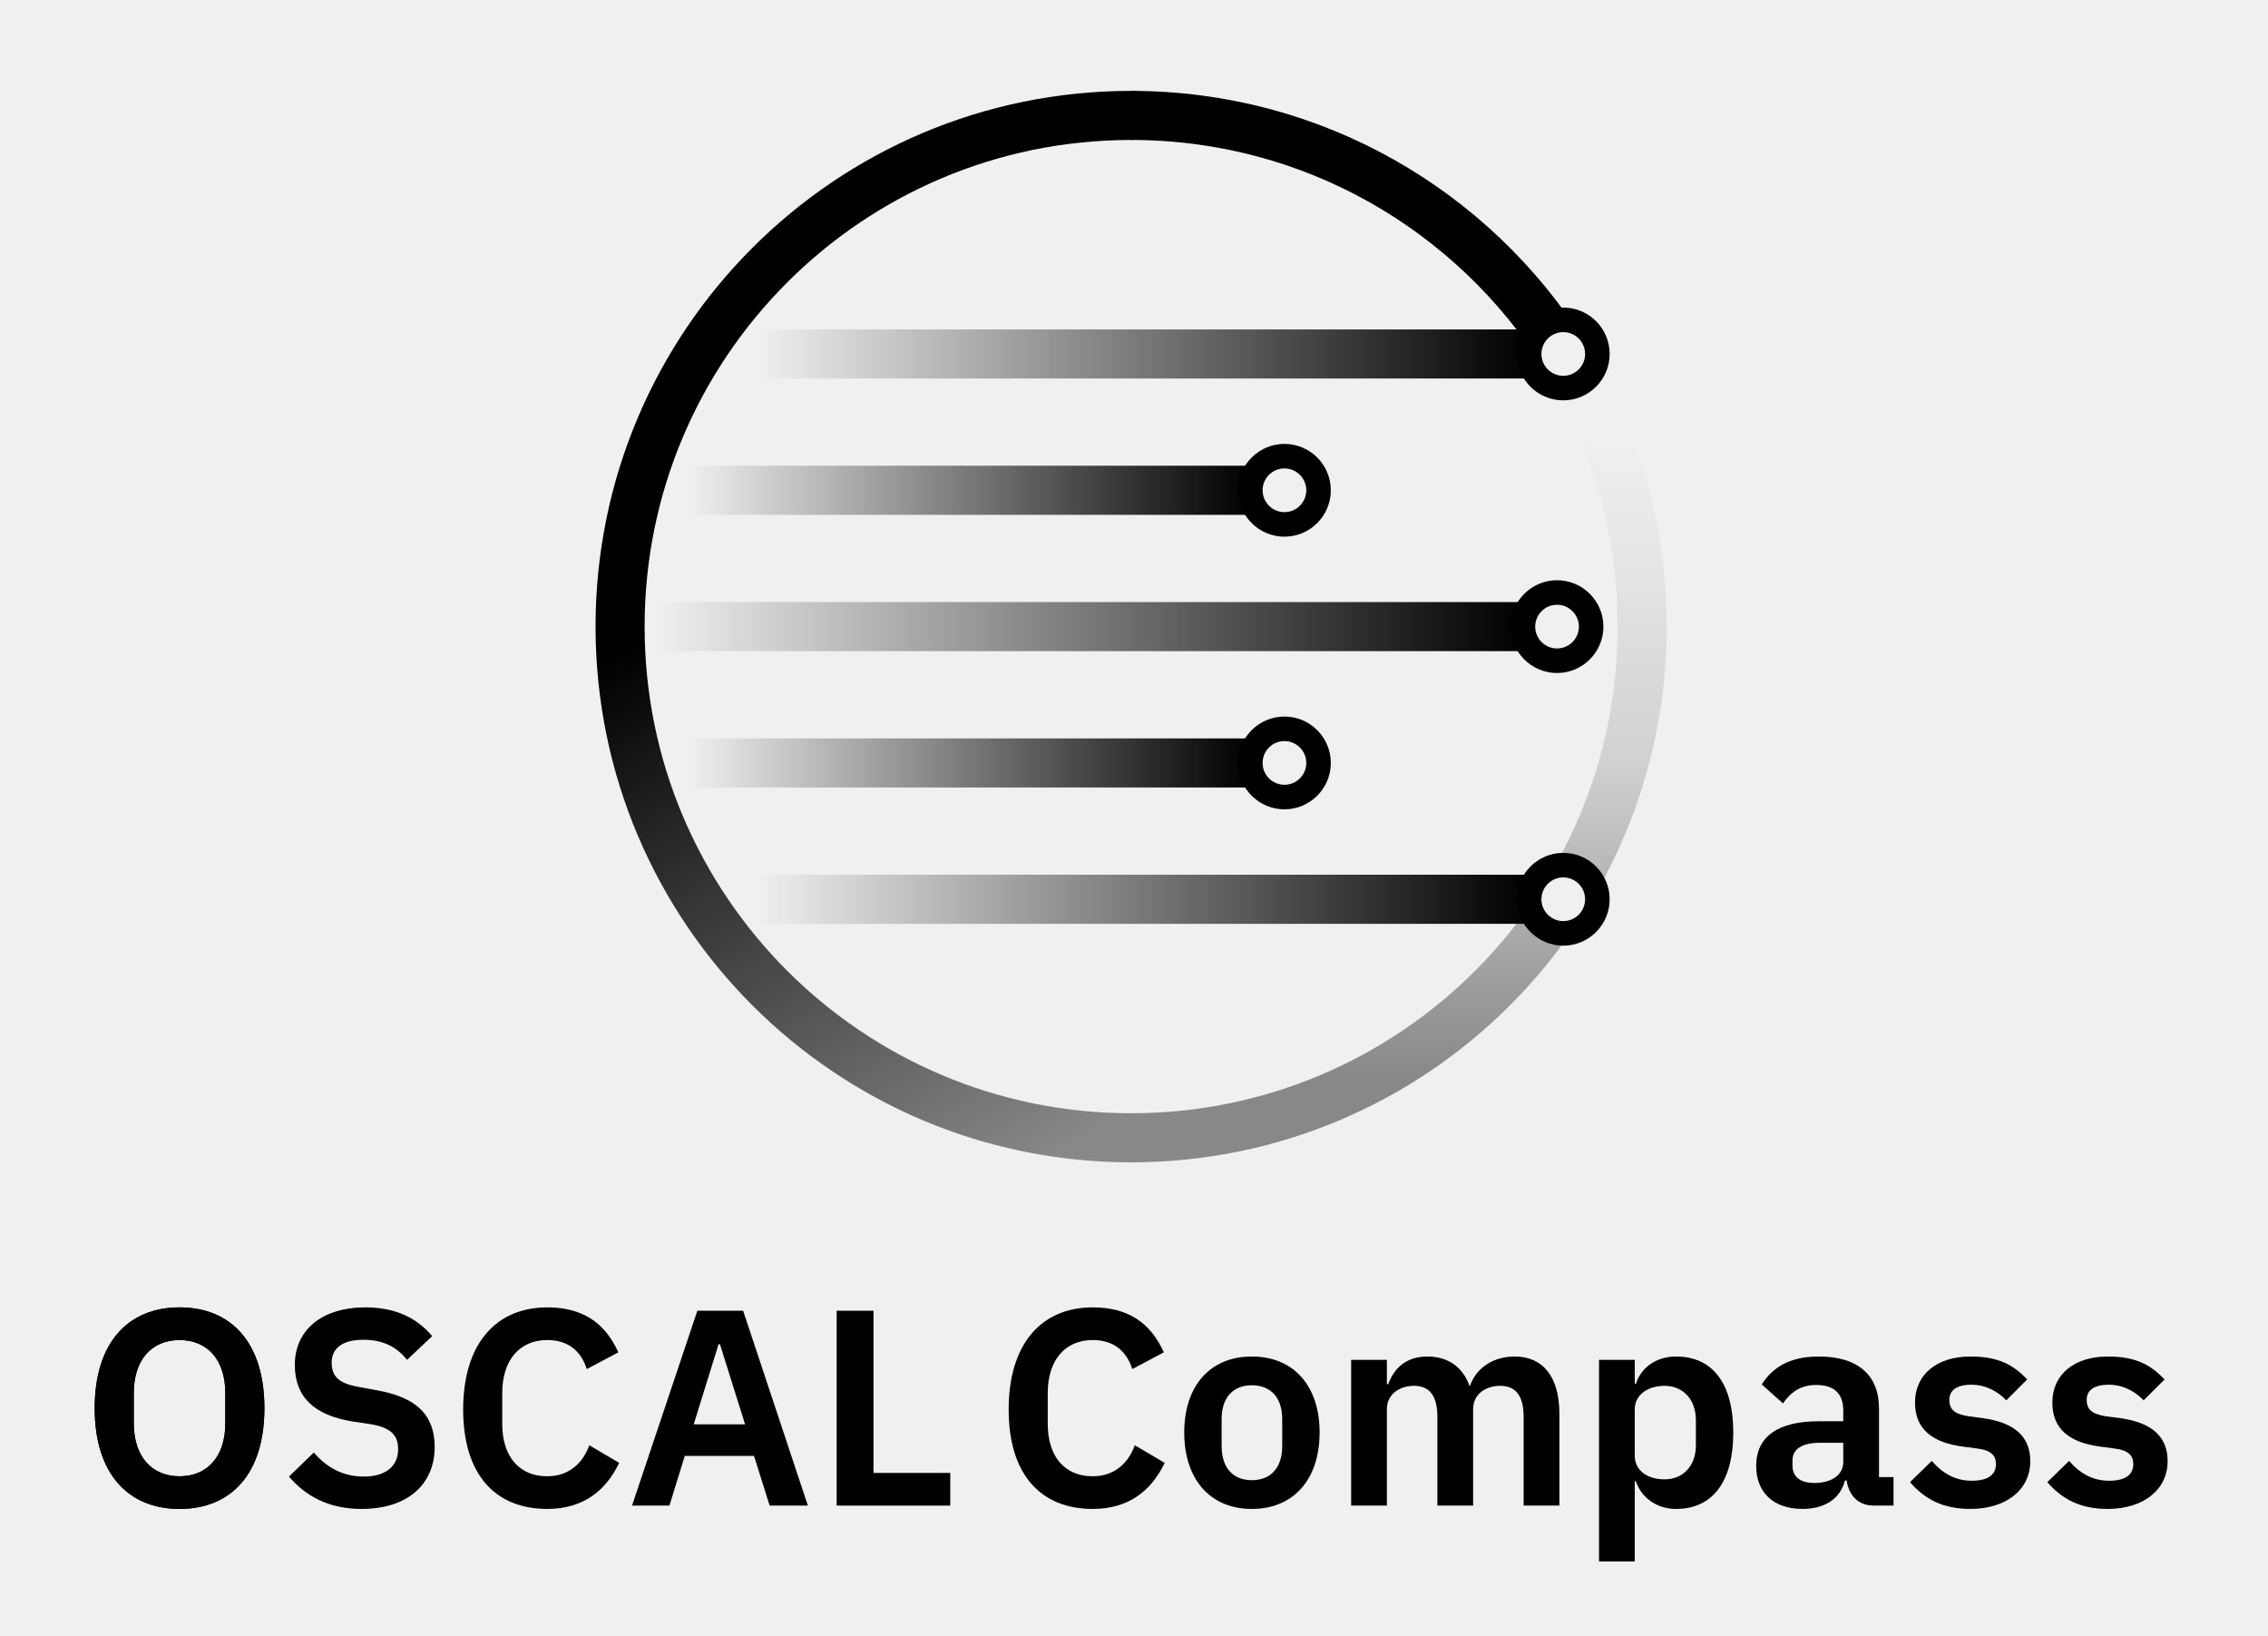
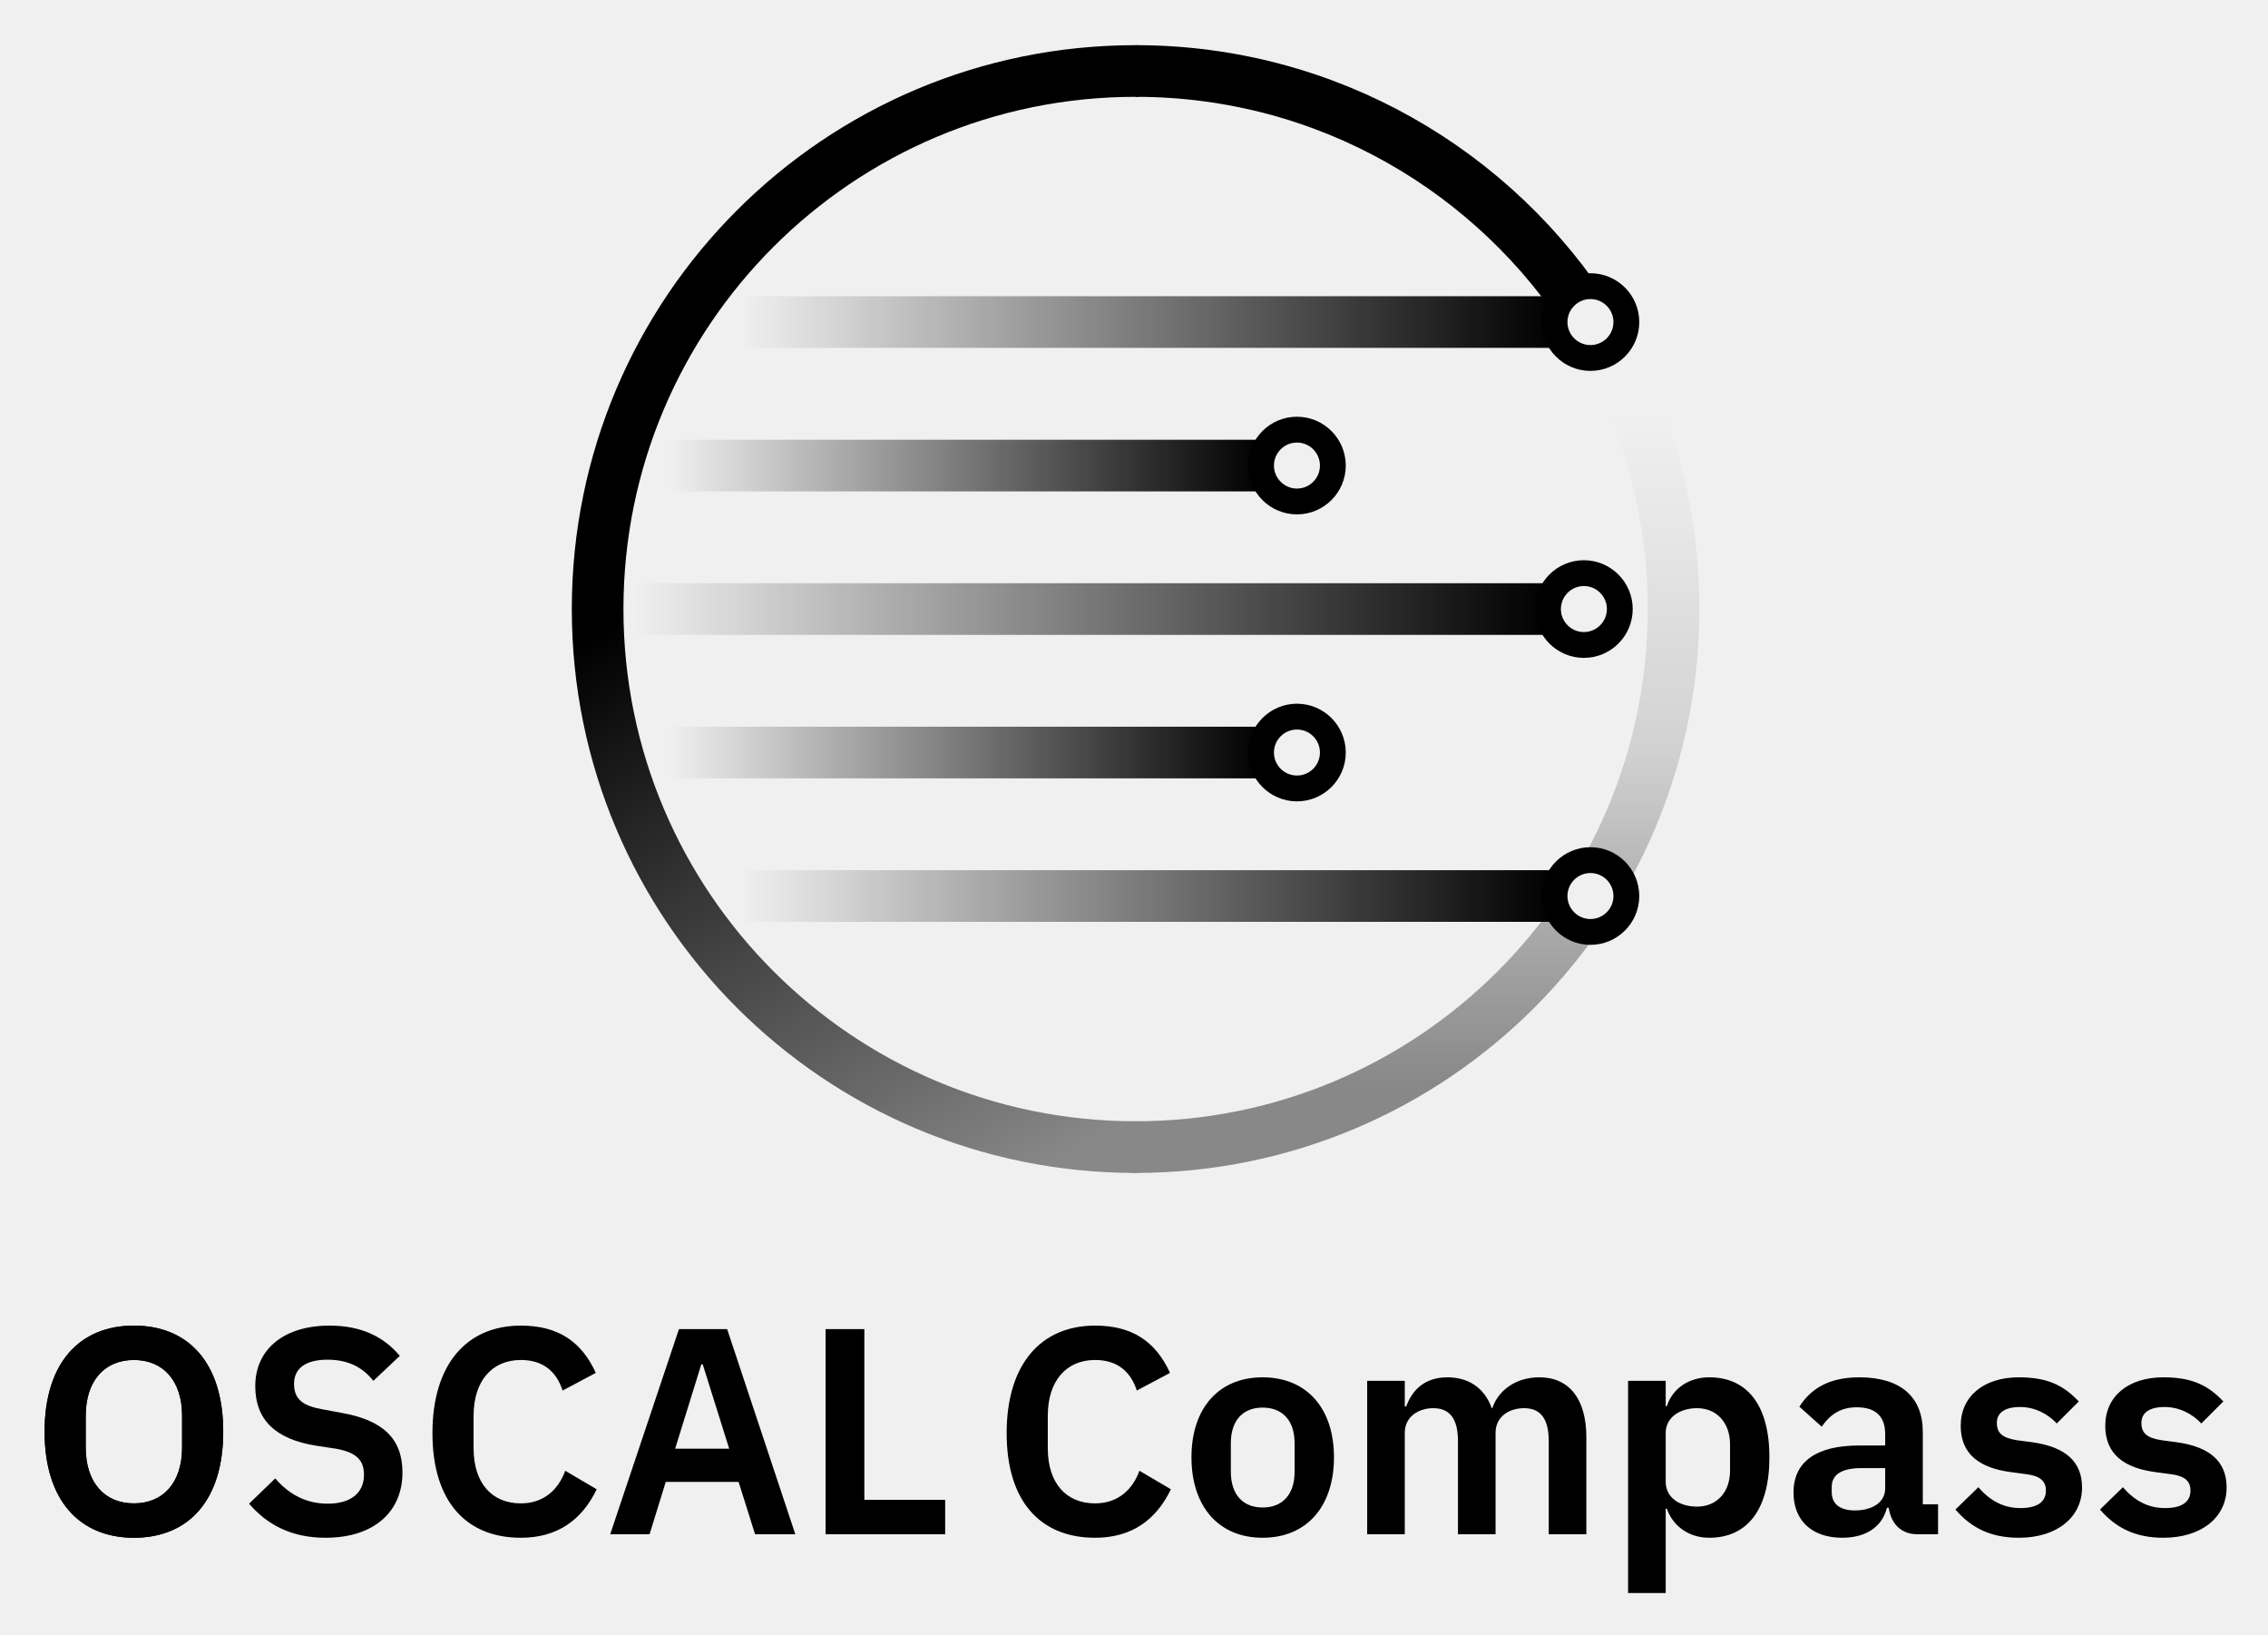
- <svg xmlns="http://www.w3.org/2000/svg" xmlns:xlink="http://www.w3.org/1999/xlink" id="Layer_1" data-name="Layer 1" width="520" height="375" viewBox="0 0 520 375">
+ <svg xmlns="http://www.w3.org/2000/svg" xmlns:xlink="http://www.w3.org/1999/xlink" role="img" viewBox="12.00 11.00 494.00 356.00">
  <defs>
-     <style>
-       .cls-1 {
-         stroke: url(#linear-gradient-3);
-       }
- 
-       .cls-1, .cls-2, .cls-3, .cls-4, .cls-5, .cls-6, .cls-7, .cls-8 {
-         fill: none;
-         stroke-width: 11.25px;
-       }
- 
-       .cls-1, .cls-2, .cls-3, .cls-4, .cls-6 {
-         stroke-linejoin: round;
-       }
- 
-       .cls-2 {
-         stroke: url(#linear-gradient-2);
-       }
- 
-       .cls-3 {
-         stroke: url(#linear-gradient-6);
-       }
- 
-       .cls-4 {
-         stroke: url(#linear-gradient-5);
-       }
- 
-       .cls-9 {
-         mask: url(#mask);
-       }
- 
-       .cls-5 {
-         stroke: #fff;
-       }
- 
-       .cls-5, .cls-7, .cls-8 {
-         stroke-miterlimit: 10;
-       }
- 
-       .cls-6 {
-         stroke: url(#linear-gradient);
-       }
- 
-       .cls-7 {
-         stroke: url(#linear-gradient-4);
-       }
- 
-       .cls-7, .cls-8 {
-         stroke-linecap: round;
-       }
- 
-       .cls-8 {
-         stroke: url(#linear-gradient-7);
-       }
-     </style>
-     <linearGradient id="linear-gradient" x1="173.421" y1="421.14" x2="350.599" y2="421.14" gradientTransform="translate(0 502.2798) scale(1 -1)" gradientUnits="userSpaceOnUse">
+     <linearGradient id="a" x1="173.421" x2="350.599" y1="421.14" y2="421.14" gradientTransform="matrix(1 0 0 -1 0 502.28)" gradientUnits="userSpaceOnUse">
      <stop offset="0" stop-color="#fff" stop-opacity="0" />
      <stop offset="1" stop-color="#fff" />
    </linearGradient>
-     <linearGradient id="linear-gradient-2" x1="157.778" y1="327.39" x2="286.706" y2="327.39" xlink:href="#linear-gradient" />
-     <linearGradient id="linear-gradient-3" x1="149.992" y1="358.64" x2="349.206" y2="358.64" xlink:href="#linear-gradient" />
-     <linearGradient id="linear-gradient-4" x1="317.938" y1="235.836" x2="317.938" y2="418.944" gradientTransform="translate(0 502.2798) scale(1 -1)" gradientUnits="userSpaceOnUse">
+     <linearGradient id="b" x1="157.778" x2="286.706" y1="327.39" y2="327.39" xlink:href="#a" />
+     <linearGradient id="c" x1="149.992" x2="349.206" y1="358.64" y2="358.64" xlink:href="#a" />
+     <linearGradient id="d" x1="317.938" x2="317.938" y1="235.836" y2="418.944" gradientTransform="matrix(1 0 0 -1 0 502.28)" gradientUnits="userSpaceOnUse">
      <stop offset=".1" stop-color="#6f6f6f" />
      <stop offset=".3" stop-color="#494949" />
      <stop offset=".5" stop-color="#212121" />
      <stop offset=".78" stop-color="#090909" />
-       <stop offset=".907" stop-color="#000" />
+       <stop offset=".907" />
    </linearGradient>
-     <linearGradient id="linear-gradient-5" x1="157.778" y1="389.89" x2="286.706" y2="389.89" xlink:href="#linear-gradient" />
-     <linearGradient id="linear-gradient-6" x1="173.456" y1="296.14" y2="296.14" xlink:href="#linear-gradient" />
-     <linearGradient id="linear-gradient-7" x1="287.523" y1="251.233" x2="172.56" y2="450.355" gradientTransform="translate(0 502.2798) scale(1 -1)" gradientUnits="userSpaceOnUse">
+     <linearGradient id="e" x1="157.778" x2="286.706" y1="389.89" y2="389.89" xlink:href="#a" />
+     <linearGradient id="f" x1="173.456" y1="296.14" y2="296.14" xlink:href="#a" />
+     <linearGradient id="g" x1="287.523" x2="172.56" y1="251.233" y2="450.355" gradientTransform="matrix(1 0 0 -1 0 502.28)" gradientUnits="userSpaceOnUse">
      <stop offset=".05" stop-color="#6f6f6f" />
      <stop offset=".7" stop-color="#fff" />
    </linearGradient>
-     <mask id="mask" x="134.349" y="18.64" width="250" height="250" maskUnits="userSpaceOnUse">
-       <g id="hexagon">
-         <g>
-           <g>
-             <line class="cls-6" x1="173.421" y1="81.14" x2="350.599" y2="81.14" />
-             <line class="cls-2" x1="157.778" y1="174.89" x2="286.706" y2="174.89" />
-             <line class="cls-1" x1="149.992" y1="143.64" x2="349.206" y2="143.64" />
-             <path class="cls-7" d="M259.349,260.818c64.714,0,117.179-52.464,117.179-117.179,0-19.749-4.883-38.355-13.512-54.679" />
-             <line class="cls-4" x1="157.778" y1="112.39" x2="286.706" y2="112.39" />
-             <path class="cls-5" d="M358.492,81.14c-20.75-32.857-57.393-54.679-99.143-54.679" />
-             <line class="cls-3" x1="173.456" y1="206.14" x2="350.599" y2="206.14" />
-             <path class="cls-8" d="M259.349,26.461c-64.714,0-117.179,52.464-117.179,117.179s52.464,117.179,117.179,117.179" />
-           </g>
-           <g>
-             <path d="M366.206,206.14c0,4.321-3.5,7.821-7.821,7.821s-7.821-3.5-7.821-7.821,3.5-7.821,7.821-7.821,7.821,3.5,7.821,7.821Z" />
-             <path d="M366.206,81.14c0,4.321-3.5,7.821-7.821,7.821s-7.821-3.5-7.821-7.821,3.5-7.821,7.821-7.821,7.821,3.5,7.821,7.821Z" />
-           </g>
-         </g>
+     <mask id="h" width="250" height="250" x="134.349" y="18.64" maskUnits="userSpaceOnUse">
+       <g fill="none" stroke-width="11.25">
+         <path stroke="url(#a)" stroke-linejoin="round" d="M173.421 81.14h177.178" />
+         <path stroke="url(#b)" stroke-linejoin="round" d="M157.778 174.89h128.928" />
+         <path stroke="url(#c)" stroke-linejoin="round" d="M149.992 143.64h199.214" />
+         <path stroke="url(#d)" stroke-linecap="round" stroke-miterlimit="10" d="M259.349 260.818c64.714 0 117.179-52.464 117.179-117.179 0-19.749-4.883-38.355-13.512-54.679" />
+         <path stroke="url(#e)" stroke-linejoin="round" d="M157.778 112.39h128.928" />
+         <path stroke="#fff" stroke-miterlimit="10" d="M358.492 81.14c-20.75-32.857-57.393-54.679-99.143-54.679" />
+         <path stroke="url(#f)" stroke-linejoin="round" d="M173.456 206.14h177.143" />
+         <path stroke="url(#g)" stroke-linecap="round" stroke-miterlimit="10" d="M259.349 26.461c-64.714 0-117.179 52.464-117.179 117.179s52.464 117.179 117.179 117.179" />
      </g>
+       <path d="M366.206 206.14c0 4.321-3.5 7.821-7.821 7.821s-7.821-3.5-7.821-7.821 3.5-7.821 7.821-7.821 7.821 3.5 7.821 7.821zm0-125c0 4.321-3.5 7.821-7.821 7.821s-7.821-3.5-7.821-7.821 3.5-7.821 7.821-7.821 7.821 3.5 7.821 7.821z" />
    </mask>
  </defs>
+   <g mask="url(#h)">
+     <path d="M134.349 18.64v250h250v-250h-250z" data-name="hexagon" />
+   </g>
+   <path d="M358.421 216.774c-5.864 0-10.634-4.771-10.634-10.634s4.771-10.634 10.634-10.634 10.634 4.771 10.634 10.634-4.77 10.634-10.634 10.634zm0-15.643c-2.762 0-5.009 2.247-5.009 5.009s2.247 5.009 5.009 5.009 5.009-2.247 5.009-5.009-2.247-5.009-5.009-5.009zm-63.929-15.607c-5.864 0-10.634-4.771-10.634-10.634s4.771-10.634 10.634-10.634 10.634 4.771 10.634 10.634-4.77 10.634-10.634 10.634zm0-15.643c-2.762 0-5.009 2.247-5.009 5.009s2.247 5.009 5.009 5.009 5.009-2.247 5.009-5.009-2.247-5.009-5.009-5.009zm62.5-15.607c-5.864 0-10.634-4.771-10.634-10.634s4.771-10.634 10.634-10.634 10.634 4.77 10.634 10.634-4.77 10.634-10.634 10.634zm0-15.643c-2.762 0-5.009 2.247-5.009 5.009s2.247 5.009 5.009 5.009 5.009-2.247 5.009-5.009-2.247-5.009-5.009-5.009zm-62.5-15.607c-5.864 0-10.634-4.77-10.634-10.634s4.771-10.634 10.634-10.634 10.634 4.77 10.634 10.634-4.77 10.634-10.634 10.634zm0-15.643c-2.762 0-5.009 2.247-5.009 5.009s2.247 5.009 5.009 5.009 5.009-2.247 5.009-5.009-2.247-5.009-5.009-5.009zm63.929-15.607c-5.864 0-10.634-4.77-10.634-10.634s4.771-10.634 10.634-10.634 10.634 4.77 10.634 10.634-4.77 10.634-10.634 10.634zm0-15.643c-2.762 0-5.009 2.247-5.009 5.009s2.247 5.009 5.009 5.009 5.009-2.247 5.009-5.009-2.247-5.009-5.009-5.009z" />
  <g>
-     <g class="cls-9">
-       <polygon id="hexagon-2" data-name="hexagon" points="134.349 18.64 134.349 268.64 384.349 268.64 384.349 18.64 134.349 18.64" />
-     </g>
-     <path d="M358.421,216.774c-5.864,0-10.634-4.771-10.634-10.634s4.771-10.634,10.634-10.634,10.634,4.771,10.634,10.634-4.77,10.634-10.634,10.634ZM358.421,201.131c-2.762,0-5.009,2.247-5.009,5.009s2.247,5.009,5.009,5.009,5.009-2.247,5.009-5.009-2.247-5.009-5.009-5.009ZM294.492,185.524c-5.864,0-10.634-4.771-10.634-10.634s4.771-10.634,10.634-10.634,10.634,4.771,10.634,10.634-4.77,10.634-10.634,10.634ZM294.492,169.881c-2.762,0-5.009,2.247-5.009,5.009s2.247,5.009,5.009,5.009,5.009-2.247,5.009-5.009-2.247-5.009-5.009-5.009ZM356.992,154.274c-5.864,0-10.634-4.771-10.634-10.634s4.771-10.634,10.634-10.634,10.634,4.77,10.634,10.634-4.77,10.634-10.634,10.634ZM356.992,138.631c-2.762,0-5.009,2.247-5.009,5.009s2.247,5.009,5.009,5.009,5.009-2.247,5.009-5.009-2.247-5.009-5.009-5.009ZM294.492,123.024c-5.864,0-10.634-4.77-10.634-10.634s4.771-10.634,10.634-10.634,10.634,4.77,10.634,10.634-4.77,10.634-10.634,10.634ZM294.492,107.381c-2.762,0-5.009,2.247-5.009,5.009s2.247,5.009,5.009,5.009,5.009-2.247,5.009-5.009-2.247-5.009-5.009-5.009ZM358.421,91.774c-5.864,0-10.634-4.77-10.634-10.634s4.771-10.634,10.634-10.634,10.634,4.77,10.634,10.634-4.77,10.634-10.634,10.634ZM358.421,76.131c-2.762,0-5.009,2.247-5.009,5.009s2.247,5.009,5.009,5.009,5.009-2.247,5.009-5.009-2.247-5.009-5.009-5.009Z" />
-   </g>
-   <g>
-     <g>
-       <path d="M231.261,323.115c0-15.039,7.488-23.422,19.263-23.422,8,0,13.183,3.392,16.319,10.303l-7.231,3.84c-1.28-3.968-4.096-6.655-9.087-6.655-6.271,0-10.303,4.544-10.303,12.159v7.039c0,7.68,4.032,12.031,10.303,12.031,5.056,0,8.191-3.071,9.664-7.104l6.847,4.032c-3.2,6.655-8.511,10.559-16.511,10.559-11.775,0-19.263-7.743-19.263-22.782Z" />
-       <path d="M271.517,328.363c0-10.688,5.952-17.407,15.487-17.407,9.6,0,15.551,6.72,15.551,17.407,0,10.751-5.951,17.534-15.551,17.534-9.535,0-15.487-6.783-15.487-17.534ZM293.979,331.498v-6.208c0-4.991-2.688-7.743-6.976-7.743-4.224,0-6.911,2.752-6.911,7.743v6.208c0,5.056,2.688,7.808,6.911,7.808,4.288,0,6.976-2.752,6.976-7.808Z" />
-       <path d="M309.789,345.129v-33.405h8.191v5.567h.319c1.28-3.519,3.968-6.336,8.96-6.336,4.543,0,8.063,2.24,9.663,6.72h.128c1.216-3.712,4.928-6.72,10.239-6.72,6.527,0,10.239,4.736,10.239,13.056v21.118h-8.191v-20.286c0-4.8-1.728-7.168-5.376-7.168-3.199,0-6.207,1.792-6.207,5.376v22.078h-8.191v-20.286c0-4.8-1.728-7.168-5.376-7.168-3.136,0-6.207,1.792-6.207,5.376v22.078h-8.191Z" />
-       <path d="M366.621,311.724h8.191v5.503h.256c1.216-3.84,4.8-6.271,9.215-6.271,8.447,0,13.119,6.271,13.119,17.407,0,11.199-4.672,17.534-13.119,17.534-4.415,0-7.936-2.56-9.215-6.335h-.256v18.366h-8.191v-46.204ZM388.827,331.306v-5.76c0-4.735-2.944-7.871-7.168-7.871-3.903,0-6.847,2.112-6.847,5.376v10.623c0,3.456,2.943,5.439,6.847,5.439,4.224,0,7.168-3.071,7.168-7.808Z" />
-       <path d="M402.652,336.042c0-6.848,5.184-10.239,14.271-10.239h5.695v-2.433c0-3.711-1.855-5.888-6.207-5.888-3.84,0-6.016,1.92-7.616,4.225l-4.863-4.353c2.432-3.839,6.336-6.399,13.055-6.399,9.023,0,13.823,4.288,13.823,11.903v15.743h3.328v6.527h-4.544c-3.519,0-5.695-2.304-6.207-5.76h-.385c-1.088,4.288-4.735,6.527-9.727,6.527-6.784,0-10.624-3.903-10.624-9.854ZM422.619,335.146v-4.416h-5.247c-4.288,0-6.4,1.473-6.4,4.096v1.089c0,2.688,1.856,4.031,5.056,4.031,3.648,0,6.592-1.664,6.592-4.8Z" />
-       <path d="M437.917,339.753l4.992-4.863c2.432,2.815,5.375,4.544,9.151,4.544,3.903,0,5.567-1.473,5.567-3.84,0-1.92-1.152-3.136-4.096-3.519l-3.328-.448c-7.167-.896-11.135-4.032-11.135-10.111,0-6.464,5.056-10.56,12.671-10.56,6.527,0,9.855,1.92,13.055,5.248l-4.8,4.8c-1.919-2.048-4.735-3.584-7.999-3.584-3.519,0-5.056,1.408-5.056,3.456,0,2.239,1.216,3.264,4.352,3.775l3.392.448c7.296,1.023,10.815,4.287,10.815,9.855,0,6.463-5.439,10.942-13.759,10.942-6.336,0-10.495-2.304-13.823-6.144Z" />
-       <path d="M469.405,339.753l4.991-4.863c2.432,2.815,5.376,4.544,9.151,4.544,3.903,0,5.567-1.473,5.567-3.84,0-1.92-1.151-3.136-4.096-3.519l-3.327-.448c-7.168-.896-11.136-4.032-11.136-10.111,0-6.464,5.056-10.56,12.671-10.56,6.528,0,9.855,1.92,13.056,5.248l-4.8,4.8c-1.92-2.048-4.735-3.584-7.999-3.584-3.521,0-5.056,1.408-5.056,3.456,0,2.239,1.216,3.264,4.352,3.775l3.392.448c7.295,1.023,10.815,4.287,10.815,9.855,0,6.463-5.44,10.942-13.76,10.942-6.335,0-10.495-2.304-13.822-6.144Z" />
-     </g>
-     <g>
-       <path d="M21.711,322.795c0-15.104,7.744-23.102,19.455-23.102,11.775,0,19.455,7.999,19.455,23.102s-7.679,23.102-19.455,23.102c-11.711,0-19.455-7.999-19.455-23.102ZM51.661,326.25v-6.911c0-7.615-4.096-12.159-10.495-12.159s-10.495,4.544-10.495,12.159v6.911c0,7.615,4.096,12.159,10.495,12.159s10.495-4.544,10.495-12.159Z" />
-       <path d="M21.711,322.795c0-15.104,7.744-23.102,19.455-23.102,11.775,0,19.455,7.999,19.455,23.102s-7.679,23.102-19.455,23.102c-11.711,0-19.455-7.999-19.455-23.102ZM51.661,326.25v-6.911c0-7.615-4.096-12.159-10.495-12.159s-10.495,4.544-10.495,12.159v6.911c0,7.615,4.096,12.159,10.495,12.159s10.495-4.544,10.495-12.159Z" />
-       <path d="M66.255,338.474l5.696-5.504c3.072,3.584,6.848,5.504,11.455,5.504,5.184,0,7.872-2.496,7.872-6.271,0-3.008-1.408-4.864-6.08-5.696l-4.224-.64c-9.023-1.408-13.375-5.695-13.375-12.991,0-7.999,6.207-13.183,16.191-13.183,6.719,0,11.711,2.304,15.294,6.592l-5.759,5.439c-2.176-2.752-5.248-4.608-9.983-4.608-4.8,0-7.295,1.92-7.295,5.248,0,3.392,1.92,4.8,6.207,5.567l4.16.769c9.023,1.6,13.247,5.631,13.247,12.99,0,8.448-6.08,14.207-16.767,14.207-7.616,0-12.863-3.008-16.639-7.423Z" />
-       <path d="M106.191,323.115c0-15.039,7.488-23.422,19.263-23.422,8,0,13.183,3.392,16.319,10.303l-7.231,3.84c-1.28-3.968-4.096-6.655-9.087-6.655-6.271,0-10.303,4.544-10.303,12.159v7.039c0,7.68,4.032,12.031,10.303,12.031,5.056,0,8.191-3.071,9.663-7.104l6.848,4.032c-3.2,6.655-8.511,10.559-16.511,10.559-11.775,0-19.263-7.743-19.263-22.782Z" />
-       <path d="M176.461,345.129l-3.583-11.392h-15.871l-3.519,11.392h-8.576l14.975-44.669h10.495l14.847,44.669h-8.768ZM165.07,308.14h-.32l-5.696,18.366h11.775l-5.76-18.366Z" />
-       <path d="M191.823,345.129v-44.669h8.447v37.182h17.599v7.487h-26.046Z" />
-     </g>
+     <path d="M231.261 323.115c0-15.039 7.488-23.422 19.263-23.422 8 0 13.183 3.392 16.319 10.303l-7.231 3.84c-1.28-3.968-4.096-6.655-9.087-6.655-6.271 0-10.303 4.544-10.303 12.159v7.039c0 7.68 4.032 12.031 10.303 12.031 5.056 0 8.191-3.071 9.664-7.104l6.847 4.032c-3.2 6.655-8.511 10.559-16.511 10.559-11.775 0-19.263-7.743-19.263-22.782zm40.256 5.248c0-10.688 5.952-17.407 15.487-17.407 9.6 0 15.551 6.72 15.551 17.407 0 10.751-5.951 17.534-15.551 17.534-9.535 0-15.487-6.783-15.487-17.534zm22.462 3.136v-6.208c0-4.991-2.688-7.743-6.976-7.743-4.224 0-6.911 2.752-6.911 7.743v6.208c0 5.056 2.688 7.808 6.911 7.808 4.288 0 6.976-2.752 6.976-7.808zm15.809 13.631v-33.405h8.191v5.567h.319c1.28-3.519 3.968-6.336 8.96-6.336 4.543 0 8.063 2.24 9.663 6.72h.128c1.216-3.712 4.928-6.72 10.239-6.72 6.527 0 10.239 4.736 10.239 13.056v21.118h-8.191v-20.286c0-4.8-1.728-7.168-5.376-7.168-3.199 0-6.207 1.792-6.207 5.376v22.078h-8.191v-20.286c0-4.8-1.728-7.168-5.376-7.168-3.136 0-6.207 1.792-6.207 5.376v22.078h-8.191zm56.832-33.405h8.191v5.503h.256c1.216-3.84 4.8-6.271 9.215-6.271 8.447 0 13.119 6.271 13.119 17.407 0 11.199-4.672 17.534-13.119 17.534-4.415 0-7.936-2.56-9.215-6.335h-.256v18.366h-8.191v-46.204zm22.206 19.582v-5.76c0-4.735-2.944-7.871-7.168-7.871-3.903 0-6.847 2.112-6.847 5.376v10.623c0 3.456 2.943 5.439 6.847 5.439 4.224 0 7.168-3.071 7.168-7.808zm13.825 4.736c0-6.848 5.184-10.239 14.271-10.239h5.695v-2.433c0-3.711-1.855-5.888-6.207-5.888-3.84 0-6.016 1.92-7.616 4.225l-4.863-4.353c2.432-3.839 6.336-6.399 13.055-6.399 9.023 0 13.823 4.288 13.823 11.903v15.743h3.328v6.527h-4.544c-3.519 0-5.695-2.304-6.207-5.76h-.385c-1.088 4.288-4.735 6.527-9.727 6.527-6.784 0-10.624-3.903-10.624-9.854zm19.967-.896v-4.416h-5.247c-4.288 0-6.4 1.473-6.4 4.096v1.089c0 2.688 1.856 4.031 5.056 4.031 3.648 0 6.592-1.664 6.592-4.8zm15.298 4.607l4.992-4.863c2.432 2.815 5.375 4.544 9.151 4.544 3.903 0 5.567-1.473 5.567-3.84 0-1.92-1.152-3.136-4.096-3.519l-3.328-.448c-7.167-.896-11.135-4.032-11.135-10.111 0-6.464 5.056-10.56 12.671-10.56 6.527 0 9.855 1.92 13.055 5.248l-4.8 4.8c-1.919-2.048-4.735-3.584-7.999-3.584-3.519 0-5.056 1.408-5.056 3.456 0 2.239 1.216 3.264 4.352 3.775l3.392.448c7.296 1.023 10.815 4.287 10.815 9.855 0 6.463-5.439 10.942-13.759 10.942-6.336 0-10.495-2.304-13.823-6.144zm31.488 0l4.991-4.863c2.432 2.815 5.376 4.544 9.151 4.544 3.903 0 5.567-1.473 5.567-3.84 0-1.92-1.151-3.136-4.096-3.519l-3.327-.448c-7.168-.896-11.136-4.032-11.136-10.111 0-6.464 5.056-10.56 12.671-10.56 6.528 0 9.855 1.92 13.056 5.248l-4.8 4.8c-1.92-2.048-4.735-3.584-7.999-3.584-3.521 0-5.056 1.408-5.056 3.456 0 2.239 1.216 3.264 4.352 3.775l3.392.448c7.295 1.023 10.815 4.287 10.815 9.855 0 6.463-5.44 10.942-13.76 10.942-6.335 0-10.495-2.304-13.822-6.144z" />
+     <path d="M21.711 322.795c0-15.104 7.744-23.102 19.455-23.102 11.775 0 19.455 7.999 19.455 23.102s-7.679 23.102-19.455 23.102c-11.711 0-19.455-7.999-19.455-23.102zm29.95 3.455v-6.911c0-7.615-4.096-12.159-10.495-12.159s-10.495 4.544-10.495 12.159v6.911c0 7.615 4.096 12.159 10.495 12.159s10.495-4.544 10.495-12.159z" />
+     <path d="M21.711 322.795c0-15.104 7.744-23.102 19.455-23.102 11.775 0 19.455 7.999 19.455 23.102s-7.679 23.102-19.455 23.102c-11.711 0-19.455-7.999-19.455-23.102zm29.95 3.455v-6.911c0-7.615-4.096-12.159-10.495-12.159s-10.495 4.544-10.495 12.159v6.911c0 7.615 4.096 12.159 10.495 12.159s10.495-4.544 10.495-12.159zm14.594 12.224l5.696-5.504c3.072 3.584 6.848 5.504 11.455 5.504 5.184 0 7.872-2.496 7.872-6.271 0-3.008-1.408-4.864-6.08-5.696l-4.224-.64c-9.023-1.408-13.375-5.695-13.375-12.991 0-7.999 6.207-13.183 16.191-13.183 6.719 0 11.711 2.304 15.294 6.592l-5.759 5.439c-2.176-2.752-5.248-4.608-9.983-4.608-4.8 0-7.295 1.92-7.295 5.248 0 3.392 1.92 4.8 6.207 5.567l4.16.769c9.023 1.6 13.247 5.631 13.247 12.99 0 8.448-6.08 14.207-16.767 14.207-7.616 0-12.863-3.008-16.639-7.423zm39.936-15.359c0-15.039 7.488-23.422 19.263-23.422 8 0 13.183 3.392 16.319 10.303l-7.231 3.84c-1.28-3.968-4.096-6.655-9.087-6.655-6.271 0-10.303 4.544-10.303 12.159v7.039c0 7.68 4.032 12.031 10.303 12.031 5.056 0 8.191-3.071 9.663-7.104l6.848 4.032c-3.2 6.655-8.511 10.559-16.511 10.559-11.775 0-19.263-7.743-19.263-22.782zm70.27 22.015l-3.583-11.392h-15.871l-3.519 11.392h-8.576l14.975-44.669h10.495l14.847 44.669h-8.768zm-11.391-36.989h-.32l-5.696 18.366h11.775l-5.76-18.366zm26.753 36.989v-44.669h8.447v37.182h17.599v7.487h-26.046z" />
  </g>
</svg>
